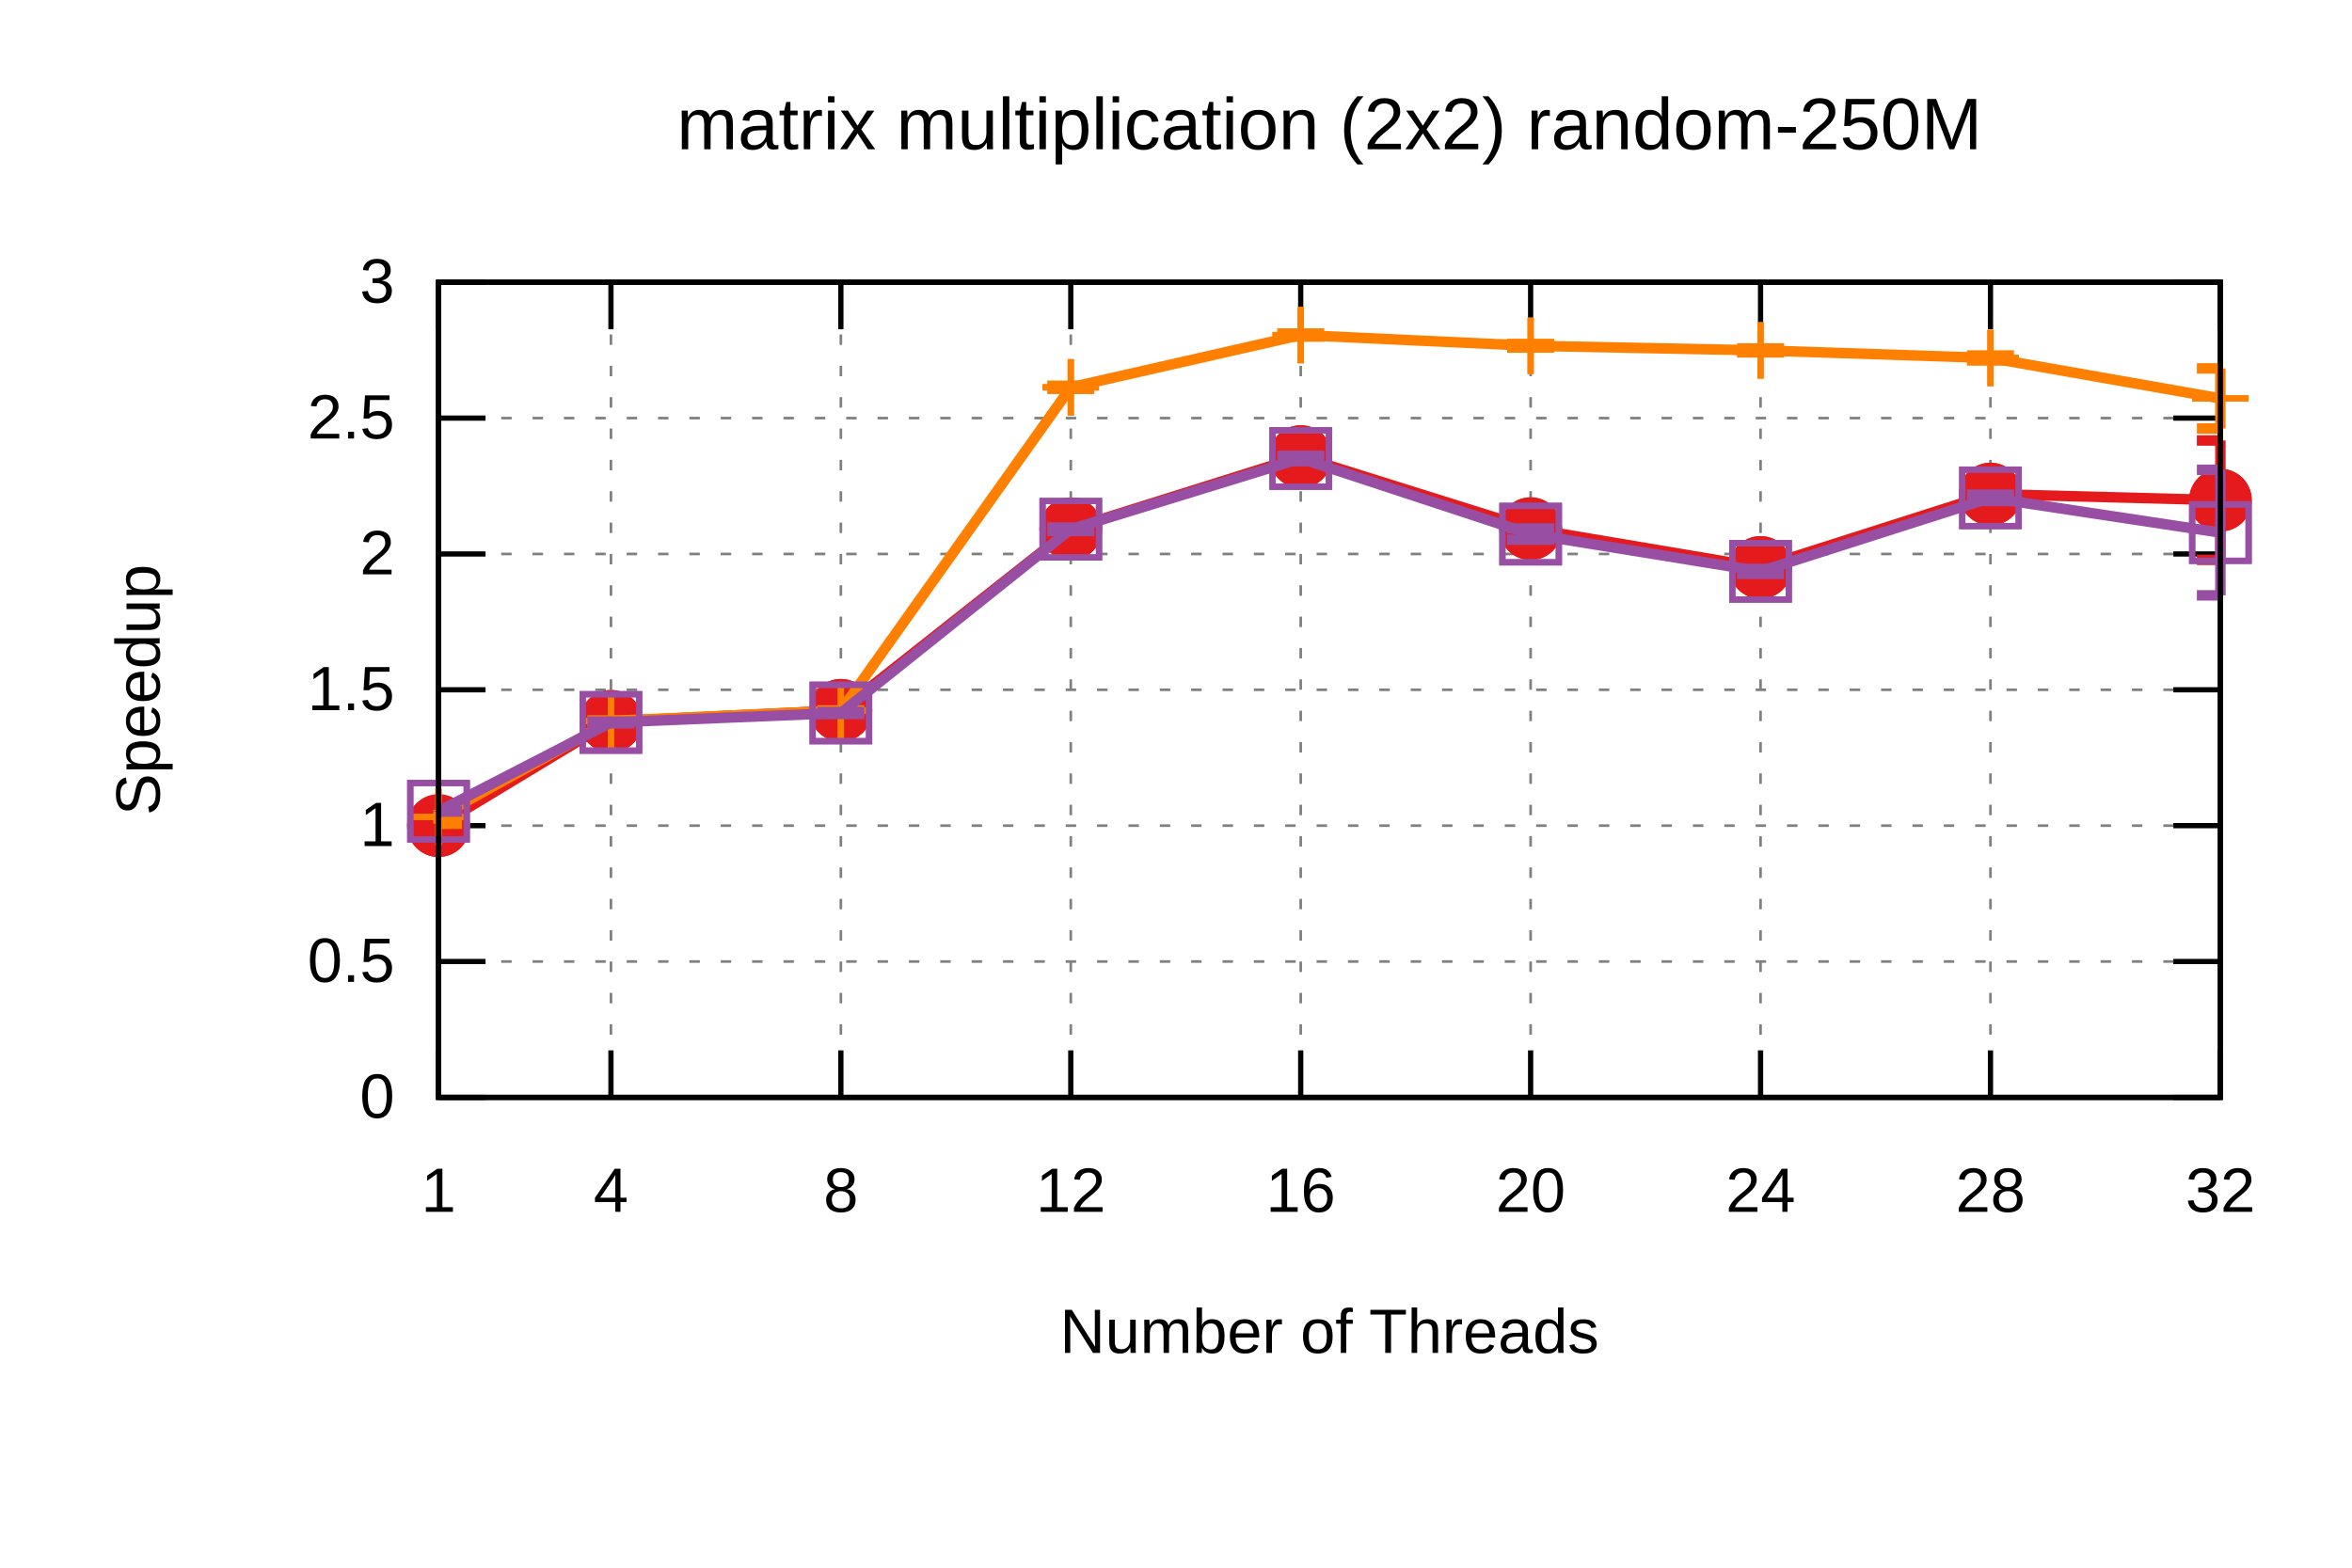
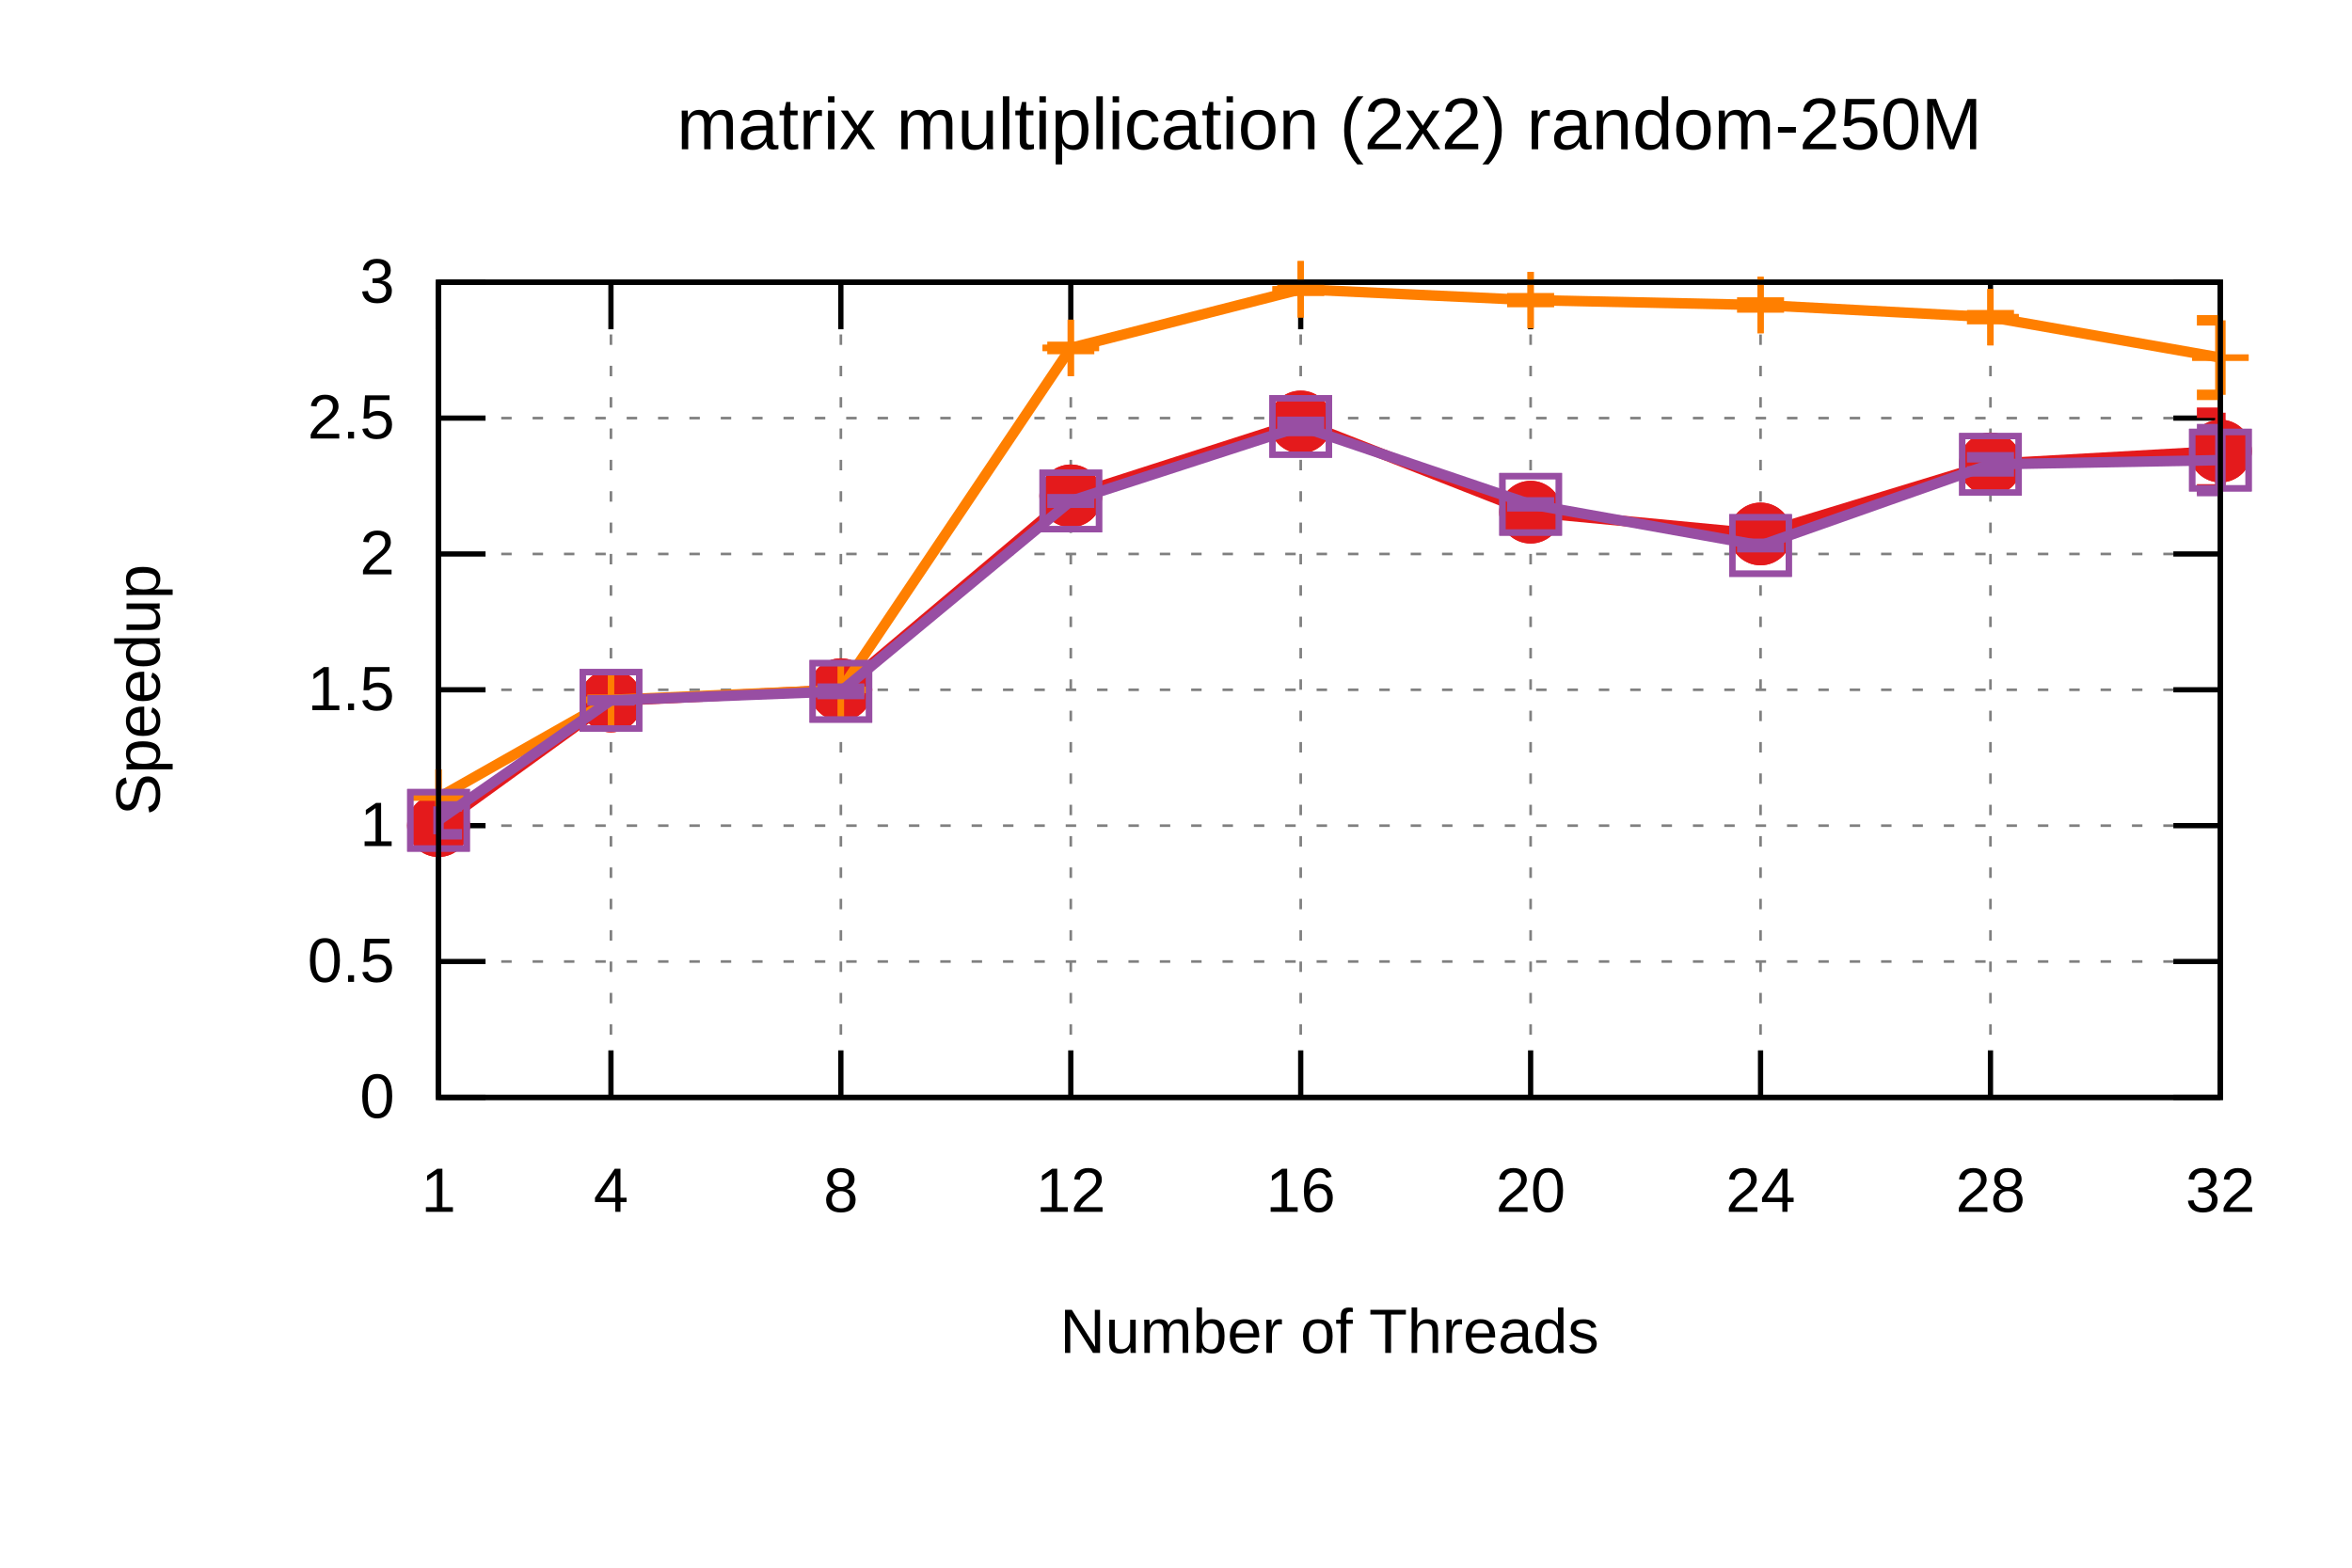
<svg xmlns="http://www.w3.org/2000/svg" xmlns:xlink="http://www.w3.org/1999/xlink" width="450" height="300" viewBox="0 0 450 300">
  <g id="gnuplot_canvas">
    <rect x="0" y="0" width="450" height="300" fill="none" />
    <defs>
      <circle id="gpDot" r="0.5" stroke-width="0.5" stroke="currentColor" />
      <path id="gpPt0" stroke-width="0.222" stroke="currentColor" d="M-1,0 h2 M0,-1 v2" />
      <path id="gpPt1" stroke-width="0.222" stroke="currentColor" d="M-1,-1 L1,1 M1,-1 L-1,1" />
      <path id="gpPt2" stroke-width="0.222" stroke="currentColor" d="M-1,0 L1,0 M0,-1 L0,1 M-1,-1 L1,1 M-1,1 L1,-1" />
      <rect id="gpPt3" stroke-width="0.222" stroke="currentColor" x="-1" y="-1" width="2" height="2" />
      <rect id="gpPt4" stroke-width="0.222" stroke="currentColor" fill="currentColor" x="-1" y="-1" width="2" height="2" />
      <circle id="gpPt5" stroke-width="0.222" stroke="currentColor" cx="0" cy="0" r="1" />
      <use xlink:href="#gpPt5" id="gpPt6" fill="currentColor" stroke="none" />
      <path id="gpPt7" stroke-width="0.222" stroke="currentColor" d="M0,-1.33 L-1.33,0.67 L1.33,0.67 z" />
      <use xlink:href="#gpPt7" id="gpPt8" fill="currentColor" stroke="none" />
      <use xlink:href="#gpPt7" id="gpPt9" stroke="currentColor" transform="rotate(180)" />
      <use xlink:href="#gpPt9" id="gpPt10" fill="currentColor" stroke="none" />
      <use xlink:href="#gpPt3" id="gpPt11" stroke="currentColor" transform="rotate(45)" />
      <use xlink:href="#gpPt11" id="gpPt12" fill="currentColor" stroke="none" />
      <path id="gpPt13" stroke-width="0.222" stroke="currentColor" d="M0,1.330 L1.265,0.411 L0.782,-1.067 L-0.782,-1.076 L-1.265,0.411 z" />
      <use xlink:href="#gpPt13" id="gpPt14" fill="currentColor" stroke="none" />
      <filter id="textbox" filterUnits="objectBoundingBox" x="0" y="0" height="1" width="1">
        <feFlood flood-color="white" flood-opacity="1" result="bgnd" />
        <feComposite in="SourceGraphic" in2="bgnd" operator="atop" />
      </filter>
      <filter id="greybox" filterUnits="objectBoundingBox" x="0" y="0" height="1" width="1">
        <feFlood flood-color="lightgrey" flood-opacity="1" result="grey" />
        <feComposite in="SourceGraphic" in2="grey" operator="atop" />
      </filter>
    </defs>
    <g fill="none" color="white" stroke="currentColor" stroke-width="1.00" stroke-linecap="butt" stroke-linejoin="miter">
</g>
    <g fill="none" color="black" stroke="currentColor" stroke-width="1.00" stroke-linecap="butt" stroke-linejoin="miter">
</g>
    <g fill="none" color="black" stroke="black" stroke-width="0.50" stroke-linecap="butt" stroke-linejoin="miter">
</g>
    <g fill="none" color="gray" stroke="currentColor" stroke-width="0.50" stroke-linecap="butt" stroke-linejoin="miter">
      <path stroke="gray" stroke-dasharray="2,4" class="gridline" d="M83.90,210.00 L424.82,210.00  " />
    </g>
    <g fill="none" color="gray" stroke="gray" stroke-width="1.00" stroke-linecap="butt" stroke-linejoin="miter">
</g>
    <g fill="none" color="black" stroke="currentColor" stroke-width="1.00" stroke-linecap="butt" stroke-linejoin="miter">
      <path stroke="black" d="M83.90,210.00 L92.90,210.00 M424.82,210.00 L415.82,210.00  " />
      <g transform="translate(75.51,213.90)" stroke="none" fill="black" font-family="Arial" font-size="12.00" text-anchor="end">
        <text>
          <tspan font-family="Arial"> 0</tspan>
        </text>
      </g>
    </g>
    <g fill="none" color="black" stroke="currentColor" stroke-width="1.00" stroke-linecap="butt" stroke-linejoin="miter">
</g>
    <g fill="none" color="black" stroke="black" stroke-width="0.50" stroke-linecap="butt" stroke-linejoin="miter">
</g>
    <g fill="none" color="gray" stroke="currentColor" stroke-width="0.50" stroke-linecap="butt" stroke-linejoin="miter">
      <path stroke="gray" stroke-dasharray="2,4" class="gridline" d="M83.90,184.00 L424.82,184.00  " />
    </g>
    <g fill="none" color="gray" stroke="gray" stroke-width="1.00" stroke-linecap="butt" stroke-linejoin="miter">
</g>
    <g fill="none" color="black" stroke="currentColor" stroke-width="1.00" stroke-linecap="butt" stroke-linejoin="miter">
      <path stroke="black" d="M83.90,184.00 L92.90,184.00 M424.82,184.00 L415.82,184.00  " />
      <g transform="translate(75.51,187.90)" stroke="none" fill="black" font-family="Arial" font-size="12.00" text-anchor="end">
        <text>
          <tspan font-family="Arial"> 0.5</tspan>
        </text>
      </g>
    </g>
    <g fill="none" color="black" stroke="currentColor" stroke-width="1.00" stroke-linecap="butt" stroke-linejoin="miter">
</g>
    <g fill="none" color="black" stroke="black" stroke-width="0.50" stroke-linecap="butt" stroke-linejoin="miter">
</g>
    <g fill="none" color="gray" stroke="currentColor" stroke-width="0.50" stroke-linecap="butt" stroke-linejoin="miter">
      <path stroke="gray" stroke-dasharray="2,4" class="gridline" d="M83.90,158.00 L424.82,158.00  " />
    </g>
    <g fill="none" color="gray" stroke="gray" stroke-width="1.00" stroke-linecap="butt" stroke-linejoin="miter">
</g>
    <g fill="none" color="black" stroke="currentColor" stroke-width="1.00" stroke-linecap="butt" stroke-linejoin="miter">
      <path stroke="black" d="M83.90,158.00 L92.90,158.00 M424.82,158.00 L415.82,158.00  " />
      <g transform="translate(75.51,161.90)" stroke="none" fill="black" font-family="Arial" font-size="12.00" text-anchor="end">
        <text>
          <tspan font-family="Arial"> 1</tspan>
        </text>
      </g>
    </g>
    <g fill="none" color="black" stroke="currentColor" stroke-width="1.00" stroke-linecap="butt" stroke-linejoin="miter">
</g>
    <g fill="none" color="black" stroke="black" stroke-width="0.50" stroke-linecap="butt" stroke-linejoin="miter">
</g>
    <g fill="none" color="gray" stroke="currentColor" stroke-width="0.50" stroke-linecap="butt" stroke-linejoin="miter">
      <path stroke="gray" stroke-dasharray="2,4" class="gridline" d="M83.90,132.00 L424.82,132.00  " />
    </g>
    <g fill="none" color="gray" stroke="gray" stroke-width="1.00" stroke-linecap="butt" stroke-linejoin="miter">
</g>
    <g fill="none" color="black" stroke="currentColor" stroke-width="1.00" stroke-linecap="butt" stroke-linejoin="miter">
      <path stroke="black" d="M83.90,132.00 L92.90,132.00 M424.82,132.00 L415.82,132.00  " />
      <g transform="translate(75.51,135.90)" stroke="none" fill="black" font-family="Arial" font-size="12.00" text-anchor="end">
        <text>
          <tspan font-family="Arial"> 1.5</tspan>
        </text>
      </g>
    </g>
    <g fill="none" color="black" stroke="currentColor" stroke-width="1.00" stroke-linecap="butt" stroke-linejoin="miter">
</g>
    <g fill="none" color="black" stroke="black" stroke-width="0.50" stroke-linecap="butt" stroke-linejoin="miter">
</g>
    <g fill="none" color="gray" stroke="currentColor" stroke-width="0.50" stroke-linecap="butt" stroke-linejoin="miter">
      <path stroke="gray" stroke-dasharray="2,4" class="gridline" d="M83.90,106.01 L424.82,106.01  " />
    </g>
    <g fill="none" color="gray" stroke="gray" stroke-width="1.00" stroke-linecap="butt" stroke-linejoin="miter">
</g>
    <g fill="none" color="black" stroke="currentColor" stroke-width="1.00" stroke-linecap="butt" stroke-linejoin="miter">
      <path stroke="black" d="M83.90,106.01 L92.90,106.01 M424.82,106.01 L415.82,106.01  " />
      <g transform="translate(75.51,109.91)" stroke="none" fill="black" font-family="Arial" font-size="12.00" text-anchor="end">
        <text>
          <tspan font-family="Arial"> 2</tspan>
        </text>
      </g>
    </g>
    <g fill="none" color="black" stroke="currentColor" stroke-width="1.00" stroke-linecap="butt" stroke-linejoin="miter">
</g>
    <g fill="none" color="black" stroke="black" stroke-width="0.50" stroke-linecap="butt" stroke-linejoin="miter">
</g>
    <g fill="none" color="gray" stroke="currentColor" stroke-width="0.50" stroke-linecap="butt" stroke-linejoin="miter">
      <path stroke="gray" stroke-dasharray="2,4" class="gridline" d="M83.90,80.01 L424.82,80.01  " />
    </g>
    <g fill="none" color="gray" stroke="gray" stroke-width="1.00" stroke-linecap="butt" stroke-linejoin="miter">
</g>
    <g fill="none" color="black" stroke="currentColor" stroke-width="1.00" stroke-linecap="butt" stroke-linejoin="miter">
      <path stroke="black" d="M83.90,80.01 L92.90,80.01 M424.82,80.01 L415.82,80.01  " />
      <g transform="translate(75.51,83.91)" stroke="none" fill="black" font-family="Arial" font-size="12.00" text-anchor="end">
        <text>
          <tspan font-family="Arial"> 2.5</tspan>
        </text>
      </g>
    </g>
    <g fill="none" color="black" stroke="currentColor" stroke-width="1.00" stroke-linecap="butt" stroke-linejoin="miter">
</g>
    <g fill="none" color="black" stroke="black" stroke-width="0.50" stroke-linecap="butt" stroke-linejoin="miter">
</g>
    <g fill="none" color="gray" stroke="currentColor" stroke-width="0.50" stroke-linecap="butt" stroke-linejoin="miter">
      <path stroke="gray" stroke-dasharray="2,4" class="gridline" d="M83.90,54.01 L424.82,54.01  " />
    </g>
    <g fill="none" color="gray" stroke="gray" stroke-width="1.00" stroke-linecap="butt" stroke-linejoin="miter">
</g>
    <g fill="none" color="black" stroke="currentColor" stroke-width="1.00" stroke-linecap="butt" stroke-linejoin="miter">
      <path stroke="black" d="M83.90,54.01 L92.90,54.01 M424.82,54.01 L415.82,54.01  " />
      <g transform="translate(75.51,57.91)" stroke="none" fill="black" font-family="Arial" font-size="12.00" text-anchor="end">
        <text>
          <tspan font-family="Arial"> 3</tspan>
        </text>
      </g>
    </g>
    <g fill="none" color="black" stroke="currentColor" stroke-width="1.00" stroke-linecap="butt" stroke-linejoin="miter">
</g>
    <g fill="none" color="black" stroke="black" stroke-width="0.50" stroke-linecap="butt" stroke-linejoin="miter">
</g>
    <g fill="none" color="gray" stroke="currentColor" stroke-width="0.50" stroke-linecap="butt" stroke-linejoin="miter">
      <path stroke="gray" stroke-dasharray="2,4" class="gridline" d="M83.90,210.00 L83.90,54.01  " />
    </g>
    <g fill="none" color="gray" stroke="gray" stroke-width="1.00" stroke-linecap="butt" stroke-linejoin="miter">
</g>
    <g fill="none" color="black" stroke="currentColor" stroke-width="1.00" stroke-linecap="butt" stroke-linejoin="miter">
      <path stroke="black" d="M83.90,210.00 L83.90,201.00 M83.90,54.01 L83.90,63.01  " />
      <g transform="translate(83.90,231.90)" stroke="none" fill="black" font-family="Arial" font-size="12.00" text-anchor="middle">
        <text>
          <tspan font-family="Arial"> 1</tspan>
        </text>
      </g>
    </g>
    <g fill="none" color="black" stroke="currentColor" stroke-width="1.00" stroke-linecap="butt" stroke-linejoin="miter">
</g>
    <g fill="none" color="black" stroke="black" stroke-width="0.50" stroke-linecap="butt" stroke-linejoin="miter">
</g>
    <g fill="none" color="gray" stroke="currentColor" stroke-width="0.50" stroke-linecap="butt" stroke-linejoin="miter">
      <path stroke="gray" stroke-dasharray="2,4" class="gridline" d="M116.89,210.00 L116.89,54.01  " />
    </g>
    <g fill="none" color="gray" stroke="gray" stroke-width="1.00" stroke-linecap="butt" stroke-linejoin="miter">
</g>
    <g fill="none" color="black" stroke="currentColor" stroke-width="1.00" stroke-linecap="butt" stroke-linejoin="miter">
      <path stroke="black" d="M116.89,210.00 L116.89,201.00 M116.89,54.01 L116.89,63.01  " />
      <g transform="translate(116.89,231.90)" stroke="none" fill="black" font-family="Arial" font-size="12.00" text-anchor="middle">
        <text>
          <tspan font-family="Arial"> 4</tspan>
        </text>
      </g>
    </g>
    <g fill="none" color="black" stroke="currentColor" stroke-width="1.00" stroke-linecap="butt" stroke-linejoin="miter">
</g>
    <g fill="none" color="black" stroke="black" stroke-width="0.50" stroke-linecap="butt" stroke-linejoin="miter">
</g>
    <g fill="none" color="gray" stroke="currentColor" stroke-width="0.50" stroke-linecap="butt" stroke-linejoin="miter">
      <path stroke="gray" stroke-dasharray="2,4" class="gridline" d="M160.88,210.00 L160.88,54.01  " />
    </g>
    <g fill="none" color="gray" stroke="gray" stroke-width="1.00" stroke-linecap="butt" stroke-linejoin="miter">
</g>
    <g fill="none" color="black" stroke="currentColor" stroke-width="1.00" stroke-linecap="butt" stroke-linejoin="miter">
      <path stroke="black" d="M160.88,210.00 L160.88,201.00 M160.88,54.01 L160.88,63.01  " />
      <g transform="translate(160.88,231.90)" stroke="none" fill="black" font-family="Arial" font-size="12.00" text-anchor="middle">
        <text>
          <tspan font-family="Arial"> 8</tspan>
        </text>
      </g>
    </g>
    <g fill="none" color="black" stroke="currentColor" stroke-width="1.00" stroke-linecap="butt" stroke-linejoin="miter">
</g>
    <g fill="none" color="black" stroke="black" stroke-width="0.50" stroke-linecap="butt" stroke-linejoin="miter">
</g>
    <g fill="none" color="gray" stroke="currentColor" stroke-width="0.50" stroke-linecap="butt" stroke-linejoin="miter">
      <path stroke="gray" stroke-dasharray="2,4" class="gridline" d="M204.87,210.00 L204.87,54.01  " />
    </g>
    <g fill="none" color="gray" stroke="gray" stroke-width="1.00" stroke-linecap="butt" stroke-linejoin="miter">
</g>
    <g fill="none" color="black" stroke="currentColor" stroke-width="1.00" stroke-linecap="butt" stroke-linejoin="miter">
      <path stroke="black" d="M204.87,210.00 L204.87,201.00 M204.87,54.01 L204.87,63.01  " />
      <g transform="translate(204.87,231.90)" stroke="none" fill="black" font-family="Arial" font-size="12.00" text-anchor="middle">
        <text>
          <tspan font-family="Arial"> 12</tspan>
        </text>
      </g>
    </g>
    <g fill="none" color="black" stroke="currentColor" stroke-width="1.00" stroke-linecap="butt" stroke-linejoin="miter">
</g>
    <g fill="none" color="black" stroke="black" stroke-width="0.50" stroke-linecap="butt" stroke-linejoin="miter">
</g>
    <g fill="none" color="gray" stroke="currentColor" stroke-width="0.50" stroke-linecap="butt" stroke-linejoin="miter">
      <path stroke="gray" stroke-dasharray="2,4" class="gridline" d="M248.86,210.00 L248.86,54.01  " />
    </g>
    <g fill="none" color="gray" stroke="gray" stroke-width="1.00" stroke-linecap="butt" stroke-linejoin="miter">
</g>
    <g fill="none" color="black" stroke="currentColor" stroke-width="1.00" stroke-linecap="butt" stroke-linejoin="miter">
      <path stroke="black" d="M248.86,210.00 L248.86,201.00 M248.86,54.01 L248.86,63.01  " />
      <g transform="translate(248.86,231.90)" stroke="none" fill="black" font-family="Arial" font-size="12.00" text-anchor="middle">
        <text>
          <tspan font-family="Arial"> 16</tspan>
        </text>
      </g>
    </g>
    <g fill="none" color="black" stroke="currentColor" stroke-width="1.00" stroke-linecap="butt" stroke-linejoin="miter">
</g>
    <g fill="none" color="black" stroke="black" stroke-width="0.50" stroke-linecap="butt" stroke-linejoin="miter">
</g>
    <g fill="none" color="gray" stroke="currentColor" stroke-width="0.50" stroke-linecap="butt" stroke-linejoin="miter">
      <path stroke="gray" stroke-dasharray="2,4" class="gridline" d="M292.85,210.00 L292.85,54.01  " />
    </g>
    <g fill="none" color="gray" stroke="gray" stroke-width="1.00" stroke-linecap="butt" stroke-linejoin="miter">
</g>
    <g fill="none" color="black" stroke="currentColor" stroke-width="1.00" stroke-linecap="butt" stroke-linejoin="miter">
      <path stroke="black" d="M292.85,210.00 L292.85,201.00 M292.85,54.01 L292.85,63.01  " />
      <g transform="translate(292.85,231.90)" stroke="none" fill="black" font-family="Arial" font-size="12.00" text-anchor="middle">
        <text>
          <tspan font-family="Arial"> 20</tspan>
        </text>
      </g>
    </g>
    <g fill="none" color="black" stroke="currentColor" stroke-width="1.00" stroke-linecap="butt" stroke-linejoin="miter">
</g>
    <g fill="none" color="black" stroke="black" stroke-width="0.50" stroke-linecap="butt" stroke-linejoin="miter">
</g>
    <g fill="none" color="gray" stroke="currentColor" stroke-width="0.50" stroke-linecap="butt" stroke-linejoin="miter">
      <path stroke="gray" stroke-dasharray="2,4" class="gridline" d="M336.84,210.00 L336.84,54.01  " />
    </g>
    <g fill="none" color="gray" stroke="gray" stroke-width="1.00" stroke-linecap="butt" stroke-linejoin="miter">
</g>
    <g fill="none" color="black" stroke="currentColor" stroke-width="1.00" stroke-linecap="butt" stroke-linejoin="miter">
      <path stroke="black" d="M336.84,210.00 L336.84,201.00 M336.84,54.01 L336.84,63.01  " />
      <g transform="translate(336.84,231.90)" stroke="none" fill="black" font-family="Arial" font-size="12.00" text-anchor="middle">
        <text>
          <tspan font-family="Arial"> 24</tspan>
        </text>
      </g>
    </g>
    <g fill="none" color="black" stroke="currentColor" stroke-width="1.00" stroke-linecap="butt" stroke-linejoin="miter">
</g>
    <g fill="none" color="black" stroke="black" stroke-width="0.50" stroke-linecap="butt" stroke-linejoin="miter">
</g>
    <g fill="none" color="gray" stroke="currentColor" stroke-width="0.50" stroke-linecap="butt" stroke-linejoin="miter">
      <path stroke="gray" stroke-dasharray="2,4" class="gridline" d="M380.83,210.00 L380.83,54.01  " />
    </g>
    <g fill="none" color="gray" stroke="gray" stroke-width="1.00" stroke-linecap="butt" stroke-linejoin="miter">
</g>
    <g fill="none" color="black" stroke="currentColor" stroke-width="1.00" stroke-linecap="butt" stroke-linejoin="miter">
      <path stroke="black" d="M380.83,210.00 L380.83,201.00 M380.83,54.01 L380.83,63.01  " />
      <g transform="translate(380.83,231.90)" stroke="none" fill="black" font-family="Arial" font-size="12.00" text-anchor="middle">
        <text>
          <tspan font-family="Arial"> 28</tspan>
        </text>
      </g>
    </g>
    <g fill="none" color="black" stroke="currentColor" stroke-width="1.00" stroke-linecap="butt" stroke-linejoin="miter">
</g>
    <g fill="none" color="black" stroke="black" stroke-width="0.50" stroke-linecap="butt" stroke-linejoin="miter">
</g>
    <g fill="none" color="gray" stroke="currentColor" stroke-width="0.50" stroke-linecap="butt" stroke-linejoin="miter">
      <path stroke="gray" stroke-dasharray="2,4" class="gridline" d="M424.82,210.00 L424.82,54.01  " />
    </g>
    <g fill="none" color="gray" stroke="gray" stroke-width="1.00" stroke-linecap="butt" stroke-linejoin="miter">
</g>
    <g fill="none" color="black" stroke="currentColor" stroke-width="1.00" stroke-linecap="butt" stroke-linejoin="miter">
      <path stroke="black" d="M424.82,210.00 L424.82,201.00 M424.82,54.01 L424.82,63.01  " />
      <g transform="translate(424.82,231.90)" stroke="none" fill="black" font-family="Arial" font-size="12.00" text-anchor="middle">
        <text>
          <tspan font-family="Arial"> 32</tspan>
        </text>
      </g>
    </g>
    <g fill="none" color="black" stroke="currentColor" stroke-width="1.00" stroke-linecap="butt" stroke-linejoin="miter">
</g>
    <g fill="none" color="black" stroke="currentColor" stroke-width="1.00" stroke-linecap="butt" stroke-linejoin="miter">
      <path stroke="black" d="M83.90,54.01 L83.90,210.00 L424.82,210.00 L424.82,54.01 L83.90,54.01 Z  " />
    </g>
    <g fill="none" color="black" stroke="currentColor" stroke-width="1.00" stroke-linecap="butt" stroke-linejoin="miter">
      <g transform="translate(30.55,132.01) rotate(270)" stroke="none" fill="black" font-family="Arial" font-size="12.00" text-anchor="middle">
        <text>
          <tspan font-family="Arial">Speedup</tspan>
        </text>
      </g>
    </g>
    <g fill="none" color="black" stroke="currentColor" stroke-width="1.00" stroke-linecap="butt" stroke-linejoin="miter">
      <g transform="translate(254.36,258.90)" stroke="none" fill="black" font-family="Arial" font-size="12.00" text-anchor="middle">
        <text>
          <tspan font-family="Arial">Number of Threads</tspan>
        </text>
      </g>
    </g>
    <g fill="none" color="black" stroke="currentColor" stroke-width="1.00" stroke-linecap="butt" stroke-linejoin="miter">
</g>
    <g id="gnuplot_plot_1">
      <g fill="none" color="white" stroke="currentColor" stroke-width="2.00" stroke-linecap="butt" stroke-linejoin="miter">
</g>
      <g fill="none" color="black" stroke="currentColor" stroke-width="2.00" stroke-linecap="butt" stroke-linejoin="miter">
-         <path stroke="rgb(228,  26,  28)" d="M83.90,158.34 L83.90,157.66 M83.90,158.34 L88.40,158.34 M83.90,157.66 L88.40,157.66 M116.89,138.11 L116.89,137.98   M112.39,138.11 L121.39,138.11 M112.39,137.98 L121.39,137.98 M160.88,135.96 L160.88,135.90 M156.38,135.96 L165.38,135.96   M156.38,135.90 L165.38,135.90 M204.87,101.44 L204.87,100.96 M200.37,101.44 L209.37,101.44 M200.37,100.96 L209.37,100.96   M248.86,88.26 L248.86,86.51 M244.36,88.26 L253.36,88.26 M244.36,86.51 L253.36,86.51 M292.85,101.49 L292.85,100.85   M288.35,101.49 L297.35,101.49 M288.35,100.85 L297.35,100.85 M336.84,109.29 L336.84,107.89 M332.34,109.29 L341.34,109.29   M332.34,107.89 L341.34,107.89 M380.83,94.97 L380.83,94.13 M376.33,94.97 L385.33,94.97 M376.33,94.13 L385.33,94.13   M424.82,107.13 L424.82,84.29 M420.32,107.13 L424.82,107.13 M420.32,84.29 L424.82,84.29  " />
+         <path stroke="rgb(228,  26,  28)" d="M83.90,160.45 L83.90,155.56 M83.90,160.45 L88.40,160.45 M83.90,155.56 L88.40,155.56 M116.89,134.30 L116.89,134.00   M112.39,134.30 L121.39,134.30 M112.39,134.00 L121.39,134.00 M160.88,132.08 L160.88,131.87 M156.38,132.08 L165.38,132.08   M156.38,131.87 L165.38,131.87 M204.87,94.95 L204.87,94.83 M200.37,94.95 L209.37,94.95 M200.37,94.83 L209.37,94.83   M248.86,81.23 L248.86,80.27 M244.36,81.23 L253.36,81.23 M244.36,80.27 L253.36,80.27 M292.85,98.73 L292.85,97.30   M288.35,98.73 L297.35,98.73 M288.35,97.30 L297.35,97.30 M336.84,102.65 L336.84,101.72 M332.34,102.65 L341.34,102.65   M332.34,101.72 L341.34,101.72 M380.83,89.35 L380.83,88.20 M376.33,89.35 L385.33,89.35 M376.33,88.20 L385.33,88.20   M424.82,93.65 L424.82,78.98 M420.32,93.65 L424.82,93.65 M420.32,78.98 L424.82,78.98  " />
      </g>
      <g fill="none" color="black" stroke="currentColor" stroke-width="2.00" stroke-linecap="butt" stroke-linejoin="miter">
        <use xlink:href="#gpPt6" transform="translate(83.90,158.00) scale(5.40)" color="rgb(228,  26,  28)" />
-         <use xlink:href="#gpPt6" transform="translate(116.89,138.04) scale(5.40)" color="rgb(228,  26,  28)" />
-         <use xlink:href="#gpPt6" transform="translate(160.88,135.93) scale(5.40)" color="rgb(228,  26,  28)" />
-         <use xlink:href="#gpPt6" transform="translate(204.87,101.20) scale(5.40)" color="rgb(228,  26,  28)" />
-         <use xlink:href="#gpPt6" transform="translate(248.86,87.38) scale(5.40)" color="rgb(228,  26,  28)" />
-         <use xlink:href="#gpPt6" transform="translate(292.85,101.17) scale(5.40)" color="rgb(228,  26,  28)" />
-         <use xlink:href="#gpPt6" transform="translate(336.84,108.59) scale(5.40)" color="rgb(228,  26,  28)" />
-         <use xlink:href="#gpPt6" transform="translate(380.83,94.55) scale(5.40)" color="rgb(228,  26,  28)" />
-         <use xlink:href="#gpPt6" transform="translate(424.82,95.71) scale(5.40)" color="rgb(228,  26,  28)" />
+         <use xlink:href="#gpPt6" transform="translate(116.89,134.15) scale(5.40)" color="rgb(228,  26,  28)" />
+         <use xlink:href="#gpPt6" transform="translate(160.88,131.98) scale(5.40)" color="rgb(228,  26,  28)" />
+         <use xlink:href="#gpPt6" transform="translate(204.87,94.89) scale(5.40)" color="rgb(228,  26,  28)" />
+         <use xlink:href="#gpPt6" transform="translate(248.86,80.75) scale(5.40)" color="rgb(228,  26,  28)" />
+         <use xlink:href="#gpPt6" transform="translate(292.85,98.01) scale(5.40)" color="rgb(228,  26,  28)" />
+         <use xlink:href="#gpPt6" transform="translate(336.84,102.18) scale(5.40)" color="rgb(228,  26,  28)" />
+         <use xlink:href="#gpPt6" transform="translate(380.83,88.78) scale(5.40)" color="rgb(228,  26,  28)" />
+         <use xlink:href="#gpPt6" transform="translate(424.82,86.32) scale(5.40)" color="rgb(228,  26,  28)" />
      </g>
    </g>
    <g id="gnuplot_plot_2">
      <g fill="none" color="black" stroke="currentColor" stroke-width="2.00" stroke-linecap="butt" stroke-linejoin="miter">
-         <path stroke="rgb(228,  26,  28)" d="M83.90,158.00 L116.89,138.04 L160.88,135.93 L204.87,101.20 L248.86,87.38 L292.85,101.17 L336.84,108.59 L380.83,94.55   L424.82,95.71  " />
+         <path stroke="rgb(228,  26,  28)" d="M83.90,158.00 L116.89,134.15 L160.88,131.98 L204.87,94.89 L248.86,80.75 L292.85,98.01 L336.84,102.18 L380.83,88.78   L424.82,86.32  " />
        <use xlink:href="#gpPt6" transform="translate(83.90,158.00) scale(5.40)" color="rgb(228,  26,  28)" />
-         <use xlink:href="#gpPt6" transform="translate(116.89,138.04) scale(5.40)" color="rgb(228,  26,  28)" />
-         <use xlink:href="#gpPt6" transform="translate(160.88,135.93) scale(5.40)" color="rgb(228,  26,  28)" />
-         <use xlink:href="#gpPt6" transform="translate(204.87,101.20) scale(5.40)" color="rgb(228,  26,  28)" />
-         <use xlink:href="#gpPt6" transform="translate(248.86,87.38) scale(5.40)" color="rgb(228,  26,  28)" />
-         <use xlink:href="#gpPt6" transform="translate(292.85,101.17) scale(5.40)" color="rgb(228,  26,  28)" />
-         <use xlink:href="#gpPt6" transform="translate(336.84,108.59) scale(5.40)" color="rgb(228,  26,  28)" />
-         <use xlink:href="#gpPt6" transform="translate(380.83,94.55) scale(5.40)" color="rgb(228,  26,  28)" />
-         <use xlink:href="#gpPt6" transform="translate(424.82,95.71) scale(5.40)" color="rgb(228,  26,  28)" />
+         <use xlink:href="#gpPt6" transform="translate(116.89,134.15) scale(5.40)" color="rgb(228,  26,  28)" />
+         <use xlink:href="#gpPt6" transform="translate(160.88,131.98) scale(5.40)" color="rgb(228,  26,  28)" />
+         <use xlink:href="#gpPt6" transform="translate(204.87,94.89) scale(5.40)" color="rgb(228,  26,  28)" />
+         <use xlink:href="#gpPt6" transform="translate(248.86,80.75) scale(5.40)" color="rgb(228,  26,  28)" />
+         <use xlink:href="#gpPt6" transform="translate(292.85,98.01) scale(5.40)" color="rgb(228,  26,  28)" />
+         <use xlink:href="#gpPt6" transform="translate(336.84,102.18) scale(5.40)" color="rgb(228,  26,  28)" />
+         <use xlink:href="#gpPt6" transform="translate(380.83,88.78) scale(5.40)" color="rgb(228,  26,  28)" />
+         <use xlink:href="#gpPt6" transform="translate(424.82,86.32) scale(5.40)" color="rgb(228,  26,  28)" />
      </g>
    </g>
    <g id="gnuplot_plot_3">
      <g fill="none" color="black" stroke="currentColor" stroke-width="2.00" stroke-linecap="butt" stroke-linejoin="miter">
-         <path stroke="rgb(255, 127,   0)" d="M83.90,157.64 L83.90,155.00 M83.90,157.64 L88.40,157.64 M83.90,155.00 L88.40,155.00 M116.89,138.02 L116.89,137.87   M112.39,138.02 L121.39,138.02 M112.39,137.87 L121.39,137.87 M160.88,136.02 L160.88,135.95 M156.38,136.02 L165.38,136.02   M156.38,135.95 L165.38,135.95 M204.87,74.41 L204.87,73.82 M200.37,74.41 L209.37,74.41 M200.37,73.82 L209.37,73.82   M248.86,64.41 L248.86,63.83 M244.36,64.41 L253.36,64.41 M244.36,63.83 L253.36,63.83 M292.85,66.51 L292.85,65.82   M288.35,66.51 L297.35,66.51 M288.35,65.82 L297.35,65.82 M336.84,67.43 L336.84,66.68 M332.34,67.43 L341.34,67.43   M332.34,66.68 L341.34,66.68 M380.83,68.98 L380.83,68.03 M376.33,68.98 L385.33,68.98 M376.33,68.03 L385.33,68.03   M424.82,82.00 L424.82,70.50 M420.32,82.00 L424.82,82.00 M420.32,70.50 L424.82,70.50  " />
-       </g>
-       <g fill="none" color="black" stroke="currentColor" stroke-width="2.00" stroke-linecap="butt" stroke-linejoin="miter">
-         <use xlink:href="#gpPt0" transform="translate(83.90,156.32) scale(5.40)" color="rgb(255, 127,   0)" />
-         <use xlink:href="#gpPt0" transform="translate(116.89,137.94) scale(5.40)" color="rgb(255, 127,   0)" />
-         <use xlink:href="#gpPt0" transform="translate(160.88,135.98) scale(5.40)" color="rgb(255, 127,   0)" />
-         <use xlink:href="#gpPt0" transform="translate(204.87,74.12) scale(5.40)" color="rgb(255, 127,   0)" />
-         <use xlink:href="#gpPt0" transform="translate(248.86,64.12) scale(5.40)" color="rgb(255, 127,   0)" />
-         <use xlink:href="#gpPt0" transform="translate(292.85,66.17) scale(5.40)" color="rgb(255, 127,   0)" />
-         <use xlink:href="#gpPt0" transform="translate(336.84,67.05) scale(5.40)" color="rgb(255, 127,   0)" />
-         <use xlink:href="#gpPt0" transform="translate(380.83,68.51) scale(5.40)" color="rgb(255, 127,   0)" />
-         <use xlink:href="#gpPt0" transform="translate(424.82,76.25) scale(5.40)" color="rgb(255, 127,   0)" />
+         <path stroke="rgb(255, 127,   0)" d="M83.90,152.71 L83.90,152.52 M83.90,152.71 L88.40,152.71 M83.90,152.52 L88.40,152.52 M116.89,133.94 L116.89,133.90   M112.39,133.94 L121.39,133.94 M112.39,133.90 L121.39,133.90 M160.88,132.07 L160.88,131.97 M156.38,132.07 L165.38,132.07   M156.38,131.97 L165.38,131.97 M204.87,66.79 L204.87,66.38 M200.37,66.79 L209.37,66.79 M200.37,66.38 L209.37,66.38   M248.86,55.65 L248.86,55.06 M244.36,55.65 L253.36,55.65 M244.36,55.06 L253.36,55.06 M292.85,57.80 L292.85,57.07   M288.35,57.80 L297.35,57.80 M288.35,57.07 L297.35,57.07 M336.84,58.84 L336.84,57.89 M332.34,58.84 L341.34,58.84   M332.34,57.89 L341.34,57.89 M380.83,61.07 L380.83,60.32 M376.33,61.07 L385.33,61.07 M376.33,60.32 L385.33,60.32   M424.82,75.56 L424.82,61.30 M420.32,75.56 L424.82,75.56 M420.32,61.30 L424.82,61.30  " />
+       </g>
+       <g fill="none" color="black" stroke="currentColor" stroke-width="2.00" stroke-linecap="butt" stroke-linejoin="miter">
+         <use xlink:href="#gpPt0" transform="translate(83.90,152.62) scale(5.40)" color="rgb(255, 127,   0)" />
+         <use xlink:href="#gpPt0" transform="translate(116.89,133.92) scale(5.40)" color="rgb(255, 127,   0)" />
+         <use xlink:href="#gpPt0" transform="translate(160.88,132.02) scale(5.40)" color="rgb(255, 127,   0)" />
+         <use xlink:href="#gpPt0" transform="translate(204.87,66.58) scale(5.40)" color="rgb(255, 127,   0)" />
+         <use xlink:href="#gpPt0" transform="translate(248.86,55.36) scale(5.40)" color="rgb(255, 127,   0)" />
+         <use xlink:href="#gpPt0" transform="translate(292.85,57.43) scale(5.40)" color="rgb(255, 127,   0)" />
+         <use xlink:href="#gpPt0" transform="translate(336.84,58.37) scale(5.40)" color="rgb(255, 127,   0)" />
+         <use xlink:href="#gpPt0" transform="translate(380.83,60.69) scale(5.40)" color="rgb(255, 127,   0)" />
+         <use xlink:href="#gpPt0" transform="translate(424.82,68.43) scale(5.40)" color="rgb(255, 127,   0)" />
      </g>
    </g>
    <g id="gnuplot_plot_4">
      <g fill="none" color="black" stroke="currentColor" stroke-width="2.00" stroke-linecap="butt" stroke-linejoin="miter">
-         <path stroke="rgb(255, 127,   0)" d="M83.90,156.32 L116.89,137.94 L160.88,135.98 L204.87,74.12 L248.86,64.12 L292.85,66.17 L336.84,67.05 L380.83,68.51   L424.82,76.25  " />
-         <use xlink:href="#gpPt0" transform="translate(83.90,156.32) scale(5.40)" color="rgb(255, 127,   0)" />
-         <use xlink:href="#gpPt0" transform="translate(116.89,137.94) scale(5.40)" color="rgb(255, 127,   0)" />
-         <use xlink:href="#gpPt0" transform="translate(160.88,135.98) scale(5.40)" color="rgb(255, 127,   0)" />
-         <use xlink:href="#gpPt0" transform="translate(204.87,74.12) scale(5.40)" color="rgb(255, 127,   0)" />
-         <use xlink:href="#gpPt0" transform="translate(248.86,64.12) scale(5.40)" color="rgb(255, 127,   0)" />
-         <use xlink:href="#gpPt0" transform="translate(292.85,66.17) scale(5.40)" color="rgb(255, 127,   0)" />
-         <use xlink:href="#gpPt0" transform="translate(336.84,67.05) scale(5.40)" color="rgb(255, 127,   0)" />
-         <use xlink:href="#gpPt0" transform="translate(380.83,68.51) scale(5.40)" color="rgb(255, 127,   0)" />
-         <use xlink:href="#gpPt0" transform="translate(424.82,76.25) scale(5.40)" color="rgb(255, 127,   0)" />
+         <path stroke="rgb(255, 127,   0)" d="M83.90,152.62 L116.89,133.92 L160.88,132.02 L204.87,66.58 L248.86,55.36 L292.85,57.43 L336.84,58.37 L380.83,60.69   L424.82,68.43  " />
+         <use xlink:href="#gpPt0" transform="translate(83.90,152.62) scale(5.40)" color="rgb(255, 127,   0)" />
+         <use xlink:href="#gpPt0" transform="translate(116.89,133.92) scale(5.40)" color="rgb(255, 127,   0)" />
+         <use xlink:href="#gpPt0" transform="translate(160.88,132.02) scale(5.40)" color="rgb(255, 127,   0)" />
+         <use xlink:href="#gpPt0" transform="translate(204.87,66.58) scale(5.40)" color="rgb(255, 127,   0)" />
+         <use xlink:href="#gpPt0" transform="translate(248.86,55.36) scale(5.40)" color="rgb(255, 127,   0)" />
+         <use xlink:href="#gpPt0" transform="translate(292.85,57.43) scale(5.40)" color="rgb(255, 127,   0)" />
+         <use xlink:href="#gpPt0" transform="translate(336.84,58.37) scale(5.40)" color="rgb(255, 127,   0)" />
+         <use xlink:href="#gpPt0" transform="translate(380.83,60.69) scale(5.40)" color="rgb(255, 127,   0)" />
+         <use xlink:href="#gpPt0" transform="translate(424.82,68.43) scale(5.40)" color="rgb(255, 127,   0)" />
      </g>
    </g>
    <g id="gnuplot_plot_5">
      <g fill="none" color="black" stroke="currentColor" stroke-width="2.00" stroke-linecap="butt" stroke-linejoin="miter">
-         <path stroke="rgb(152,  78, 163)" d="M83.90,155.32 L83.90,155.17 M83.90,155.32 L88.40,155.32 M83.90,155.17 L88.40,155.17 M116.89,138.42 L116.89,138.08   M112.39,138.42 L121.39,138.42 M112.39,138.08 L121.39,138.08 M160.88,136.63 L160.88,136.25 M156.38,136.63 L165.38,136.63   M156.38,136.25 L165.38,136.25 M204.87,101.61 L204.87,100.95 M200.37,101.61 L209.37,101.61 M200.37,100.95 L209.37,100.95   M248.86,88.26 L248.86,87.23 M244.36,88.26 L253.36,88.26 M244.36,87.23 L253.36,87.23 M292.85,103.28 L292.85,101.14   M288.35,103.28 L297.35,103.28 M288.35,101.14 L297.35,101.14 M336.84,109.80 L336.84,108.87 M332.34,109.80 L341.34,109.80   M332.34,108.87 L341.34,108.87 M380.83,95.88 L380.83,94.67 M376.33,95.88 L385.33,95.88 M376.33,94.67 L385.33,94.67   M424.82,113.93 L424.82,89.90 M420.32,113.93 L424.82,113.93 M420.32,89.90 L424.82,89.90  " />
-       </g>
-       <g fill="none" color="black" stroke="currentColor" stroke-width="2.00" stroke-linecap="butt" stroke-linejoin="miter">
-         <use xlink:href="#gpPt3" transform="translate(83.90,155.24) scale(5.40)" color="rgb(152,  78, 163)" />
-         <use xlink:href="#gpPt3" transform="translate(116.89,138.25) scale(5.40)" color="rgb(152,  78, 163)" />
-         <use xlink:href="#gpPt3" transform="translate(160.88,136.44) scale(5.40)" color="rgb(152,  78, 163)" />
-         <use xlink:href="#gpPt3" transform="translate(204.87,101.28) scale(5.40)" color="rgb(152,  78, 163)" />
-         <use xlink:href="#gpPt3" transform="translate(248.86,87.74) scale(5.40)" color="rgb(152,  78, 163)" />
-         <use xlink:href="#gpPt3" transform="translate(292.85,102.21) scale(5.40)" color="rgb(152,  78, 163)" />
-         <use xlink:href="#gpPt3" transform="translate(336.84,109.33) scale(5.40)" color="rgb(152,  78, 163)" />
-         <use xlink:href="#gpPt3" transform="translate(380.83,95.27) scale(5.40)" color="rgb(152,  78, 163)" />
-         <use xlink:href="#gpPt3" transform="translate(424.82,101.92) scale(5.40)" color="rgb(152,  78, 163)" />
+         <path stroke="rgb(152,  78, 163)" d="M83.90,159.65 L83.90,154.31 M83.90,159.65 L88.40,159.65 M83.90,154.31 L88.40,154.31 M116.89,134.04 L116.89,134.00   M112.39,134.04 L121.39,134.04 M112.39,134.00 L121.39,134.00 M160.88,132.81 L160.88,131.78 M156.38,132.81 L165.38,132.81   M156.38,131.78 L165.38,131.78 M204.87,96.21 L204.87,95.53 M200.37,96.21 L209.37,96.21 M200.37,95.53 L209.37,95.53   M248.86,82.48 L248.86,80.72 M244.36,82.48 L253.36,82.48 M244.36,80.72 L253.36,80.72 M292.85,96.89 L292.85,96.14   M288.35,96.89 L297.35,96.89 M288.35,96.14 L297.35,96.14 M336.84,104.71 L336.84,104.06 M332.34,104.71 L341.34,104.71   M332.34,104.06 L341.34,104.06 M380.83,90.21 L380.83,87.51 M376.33,90.21 L385.33,90.21 M376.33,87.51 L385.33,87.51   M424.82,93.97 L424.82,82.12 M420.32,93.97 L424.82,93.97 M420.32,82.12 L424.82,82.12  " />
+       </g>
+       <g fill="none" color="black" stroke="currentColor" stroke-width="2.00" stroke-linecap="butt" stroke-linejoin="miter">
+         <use xlink:href="#gpPt3" transform="translate(83.90,156.98) scale(5.40)" color="rgb(152,  78, 163)" />
+         <use xlink:href="#gpPt3" transform="translate(116.89,134.02) scale(5.40)" color="rgb(152,  78, 163)" />
+         <use xlink:href="#gpPt3" transform="translate(160.88,132.30) scale(5.40)" color="rgb(152,  78, 163)" />
+         <use xlink:href="#gpPt3" transform="translate(204.87,95.87) scale(5.40)" color="rgb(152,  78, 163)" />
+         <use xlink:href="#gpPt3" transform="translate(248.86,81.60) scale(5.40)" color="rgb(152,  78, 163)" />
+         <use xlink:href="#gpPt3" transform="translate(292.85,96.51) scale(5.40)" color="rgb(152,  78, 163)" />
+         <use xlink:href="#gpPt3" transform="translate(336.84,104.39) scale(5.40)" color="rgb(152,  78, 163)" />
+         <use xlink:href="#gpPt3" transform="translate(380.83,88.86) scale(5.40)" color="rgb(152,  78, 163)" />
+         <use xlink:href="#gpPt3" transform="translate(424.82,88.05) scale(5.40)" color="rgb(152,  78, 163)" />
      </g>
    </g>
    <g id="gnuplot_plot_6">
      <g fill="none" color="black" stroke="currentColor" stroke-width="2.00" stroke-linecap="butt" stroke-linejoin="miter">
-         <path stroke="rgb(152,  78, 163)" d="M83.90,155.24 L116.89,138.25 L160.88,136.44 L204.87,101.28 L248.86,87.74 L292.85,102.21 L336.84,109.33 L380.83,95.27   L424.82,101.92  " />
-         <use xlink:href="#gpPt3" transform="translate(83.90,155.24) scale(5.40)" color="rgb(152,  78, 163)" />
-         <use xlink:href="#gpPt3" transform="translate(116.89,138.25) scale(5.40)" color="rgb(152,  78, 163)" />
-         <use xlink:href="#gpPt3" transform="translate(160.88,136.44) scale(5.40)" color="rgb(152,  78, 163)" />
-         <use xlink:href="#gpPt3" transform="translate(204.87,101.28) scale(5.40)" color="rgb(152,  78, 163)" />
-         <use xlink:href="#gpPt3" transform="translate(248.86,87.74) scale(5.40)" color="rgb(152,  78, 163)" />
-         <use xlink:href="#gpPt3" transform="translate(292.85,102.21) scale(5.40)" color="rgb(152,  78, 163)" />
-         <use xlink:href="#gpPt3" transform="translate(336.84,109.33) scale(5.40)" color="rgb(152,  78, 163)" />
-         <use xlink:href="#gpPt3" transform="translate(380.83,95.27) scale(5.40)" color="rgb(152,  78, 163)" />
-         <use xlink:href="#gpPt3" transform="translate(424.82,101.92) scale(5.40)" color="rgb(152,  78, 163)" />
+         <path stroke="rgb(152,  78, 163)" d="M83.90,156.98 L116.89,134.02 L160.88,132.30 L204.87,95.87 L248.86,81.60 L292.85,96.51 L336.84,104.39 L380.83,88.86   L424.82,88.05  " />
+         <use xlink:href="#gpPt3" transform="translate(83.90,156.98) scale(5.40)" color="rgb(152,  78, 163)" />
+         <use xlink:href="#gpPt3" transform="translate(116.89,134.02) scale(5.40)" color="rgb(152,  78, 163)" />
+         <use xlink:href="#gpPt3" transform="translate(160.88,132.30) scale(5.40)" color="rgb(152,  78, 163)" />
+         <use xlink:href="#gpPt3" transform="translate(204.87,95.87) scale(5.40)" color="rgb(152,  78, 163)" />
+         <use xlink:href="#gpPt3" transform="translate(248.86,81.60) scale(5.40)" color="rgb(152,  78, 163)" />
+         <use xlink:href="#gpPt3" transform="translate(292.85,96.51) scale(5.40)" color="rgb(152,  78, 163)" />
+         <use xlink:href="#gpPt3" transform="translate(336.84,104.39) scale(5.40)" color="rgb(152,  78, 163)" />
+         <use xlink:href="#gpPt3" transform="translate(380.83,88.86) scale(5.40)" color="rgb(152,  78, 163)" />
+         <use xlink:href="#gpPt3" transform="translate(424.82,88.05) scale(5.40)" color="rgb(152,  78, 163)" />
      </g>
    </g>
    <g fill="none" color="black" stroke="currentColor" stroke-width="2.00" stroke-linecap="butt" stroke-linejoin="miter">
</g>
    <g fill="none" color="black" stroke="black" stroke-width="1.00" stroke-linecap="butt" stroke-linejoin="miter">
</g>
    <g fill="none" color="black" stroke="currentColor" stroke-width="1.00" stroke-linecap="butt" stroke-linejoin="miter">
      <path stroke="black" d="M83.90,54.01 L83.90,210.00 L424.82,210.00 L424.82,54.01 L83.90,54.01 Z  " />
    </g>
    <g fill="none" color="black" stroke="currentColor" stroke-width="1.00" stroke-linecap="butt" stroke-linejoin="miter">
      <g transform="translate(254.36,28.56)" stroke="none" fill="black" font-family="Arial" font-size="14.00" text-anchor="middle">
        <text>
          <tspan font-family="Arial">matrix multiplication (2x2) random-250M</tspan>
        </text>
      </g>
    </g>
    <g fill="none" color="black" stroke="currentColor" stroke-width="1.00" stroke-linecap="butt" stroke-linejoin="miter">
</g>
  </g>
</svg>
